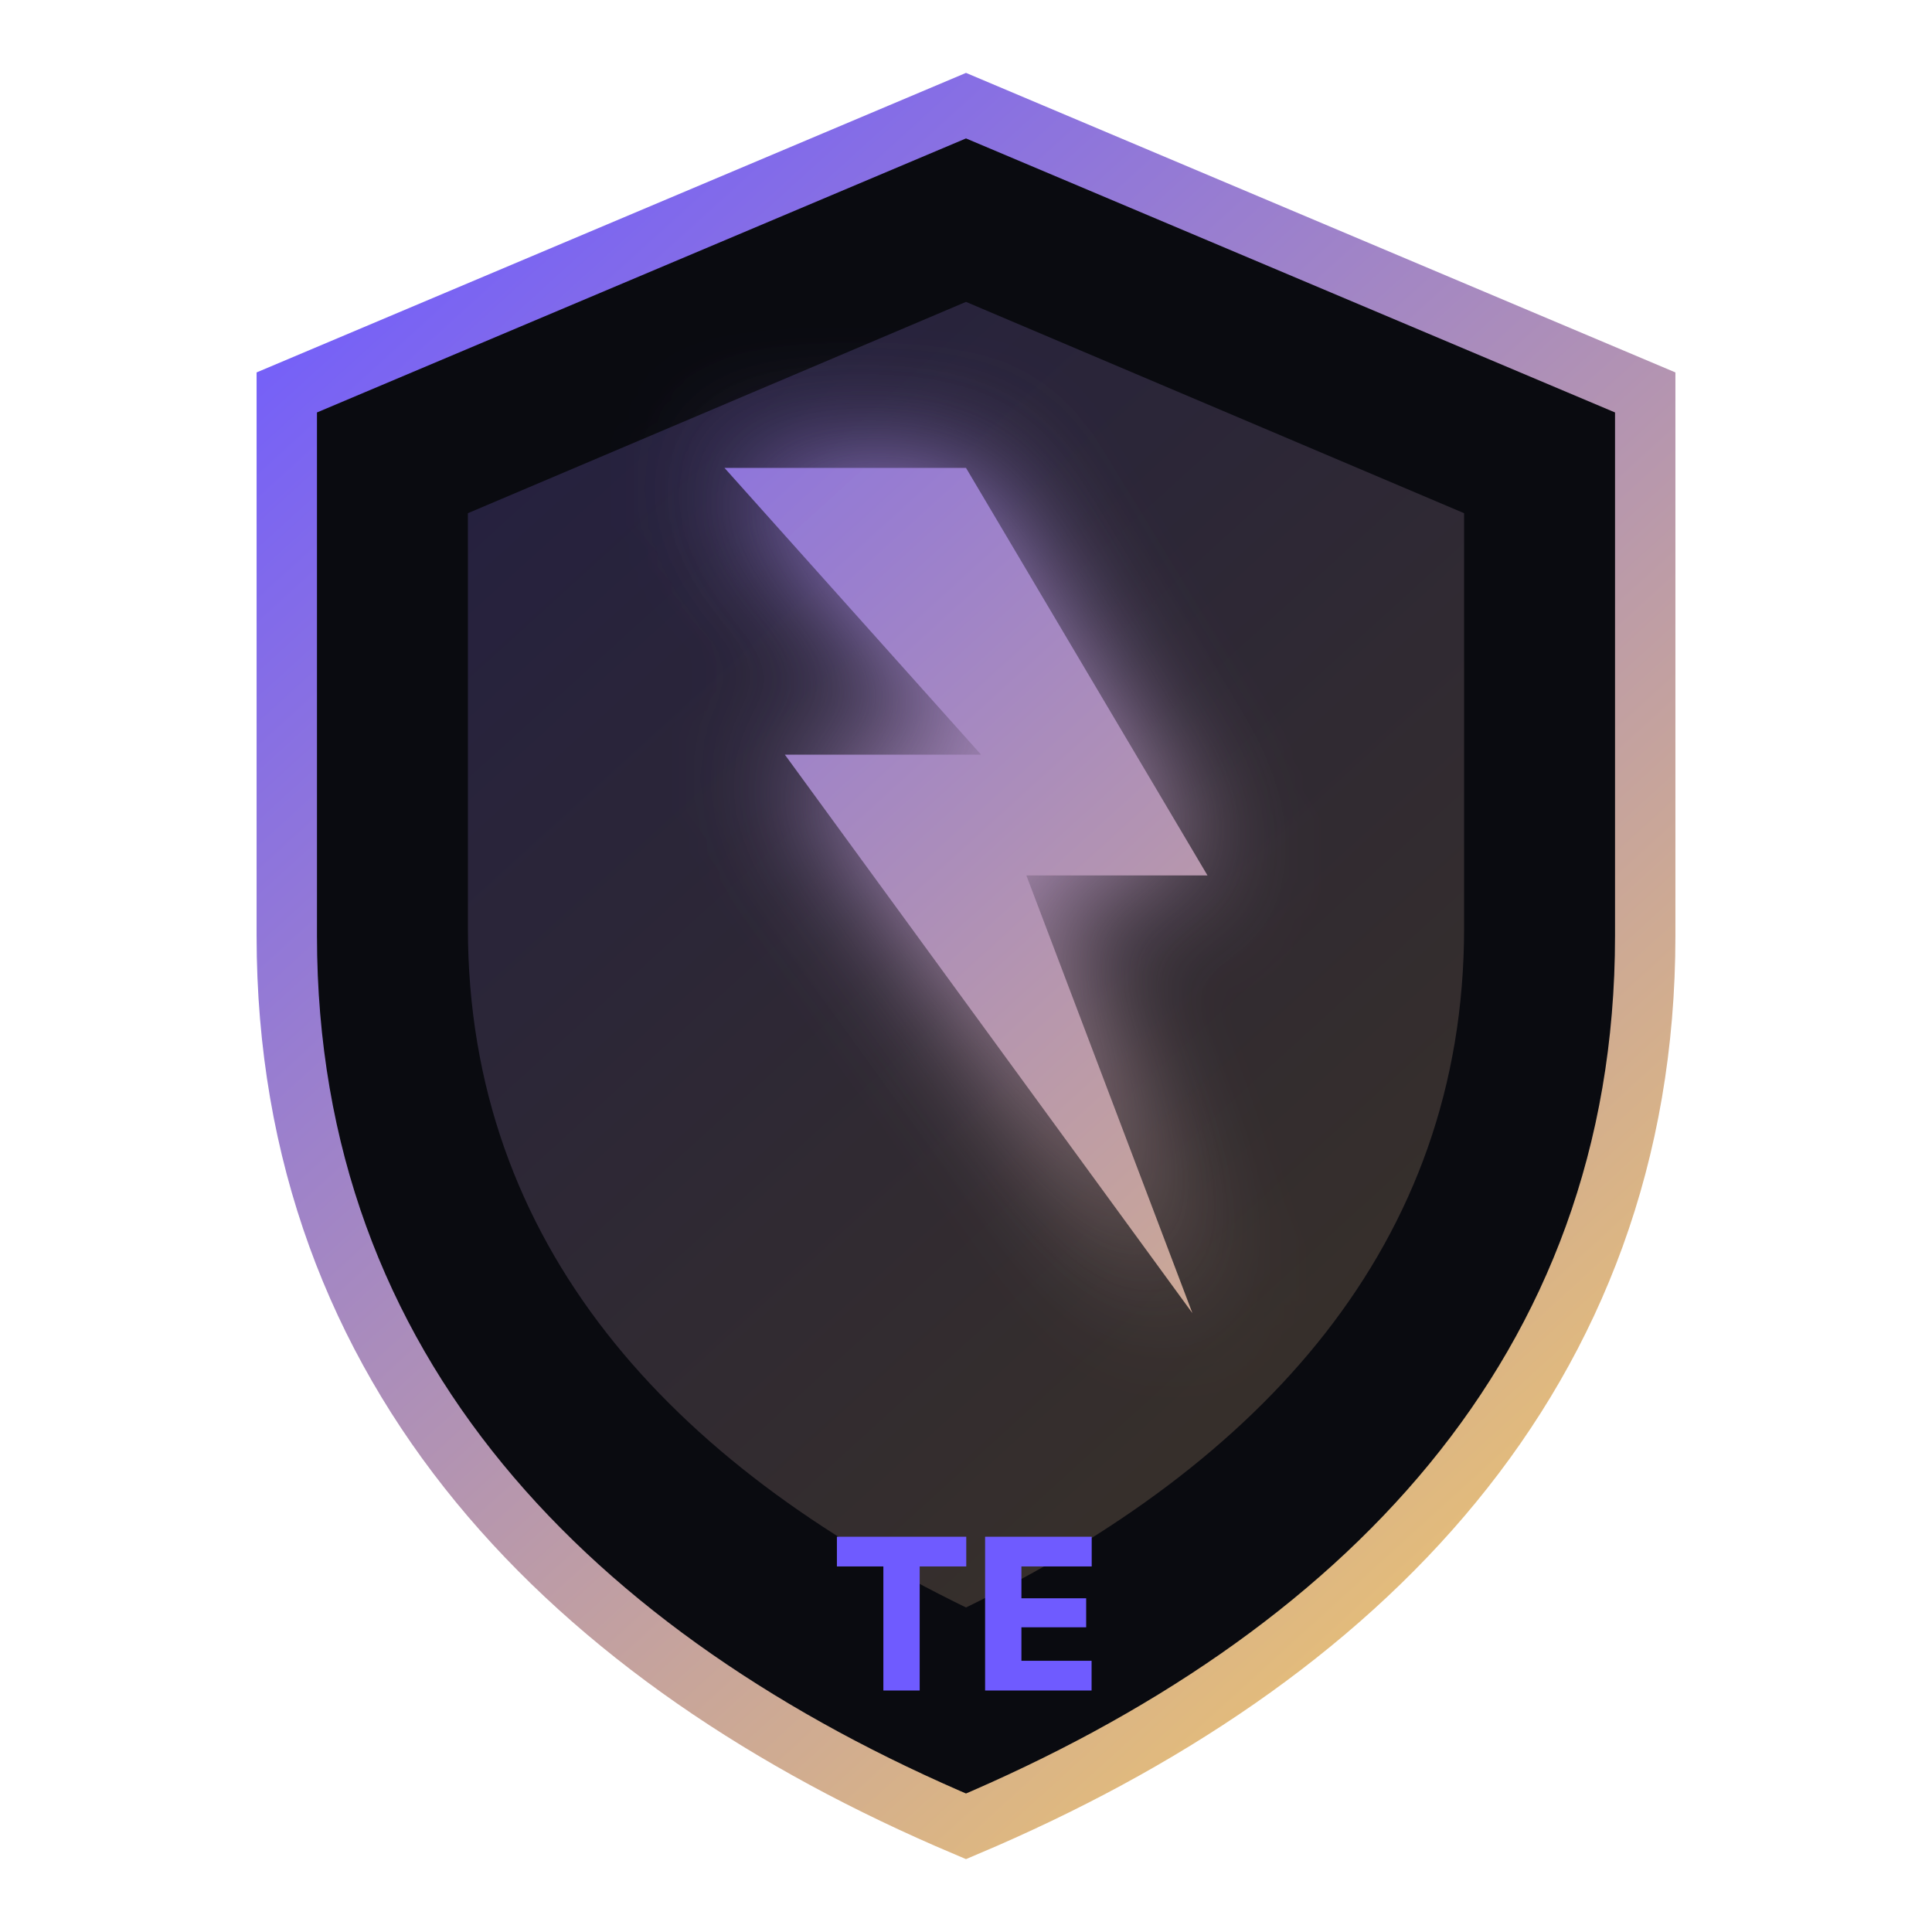
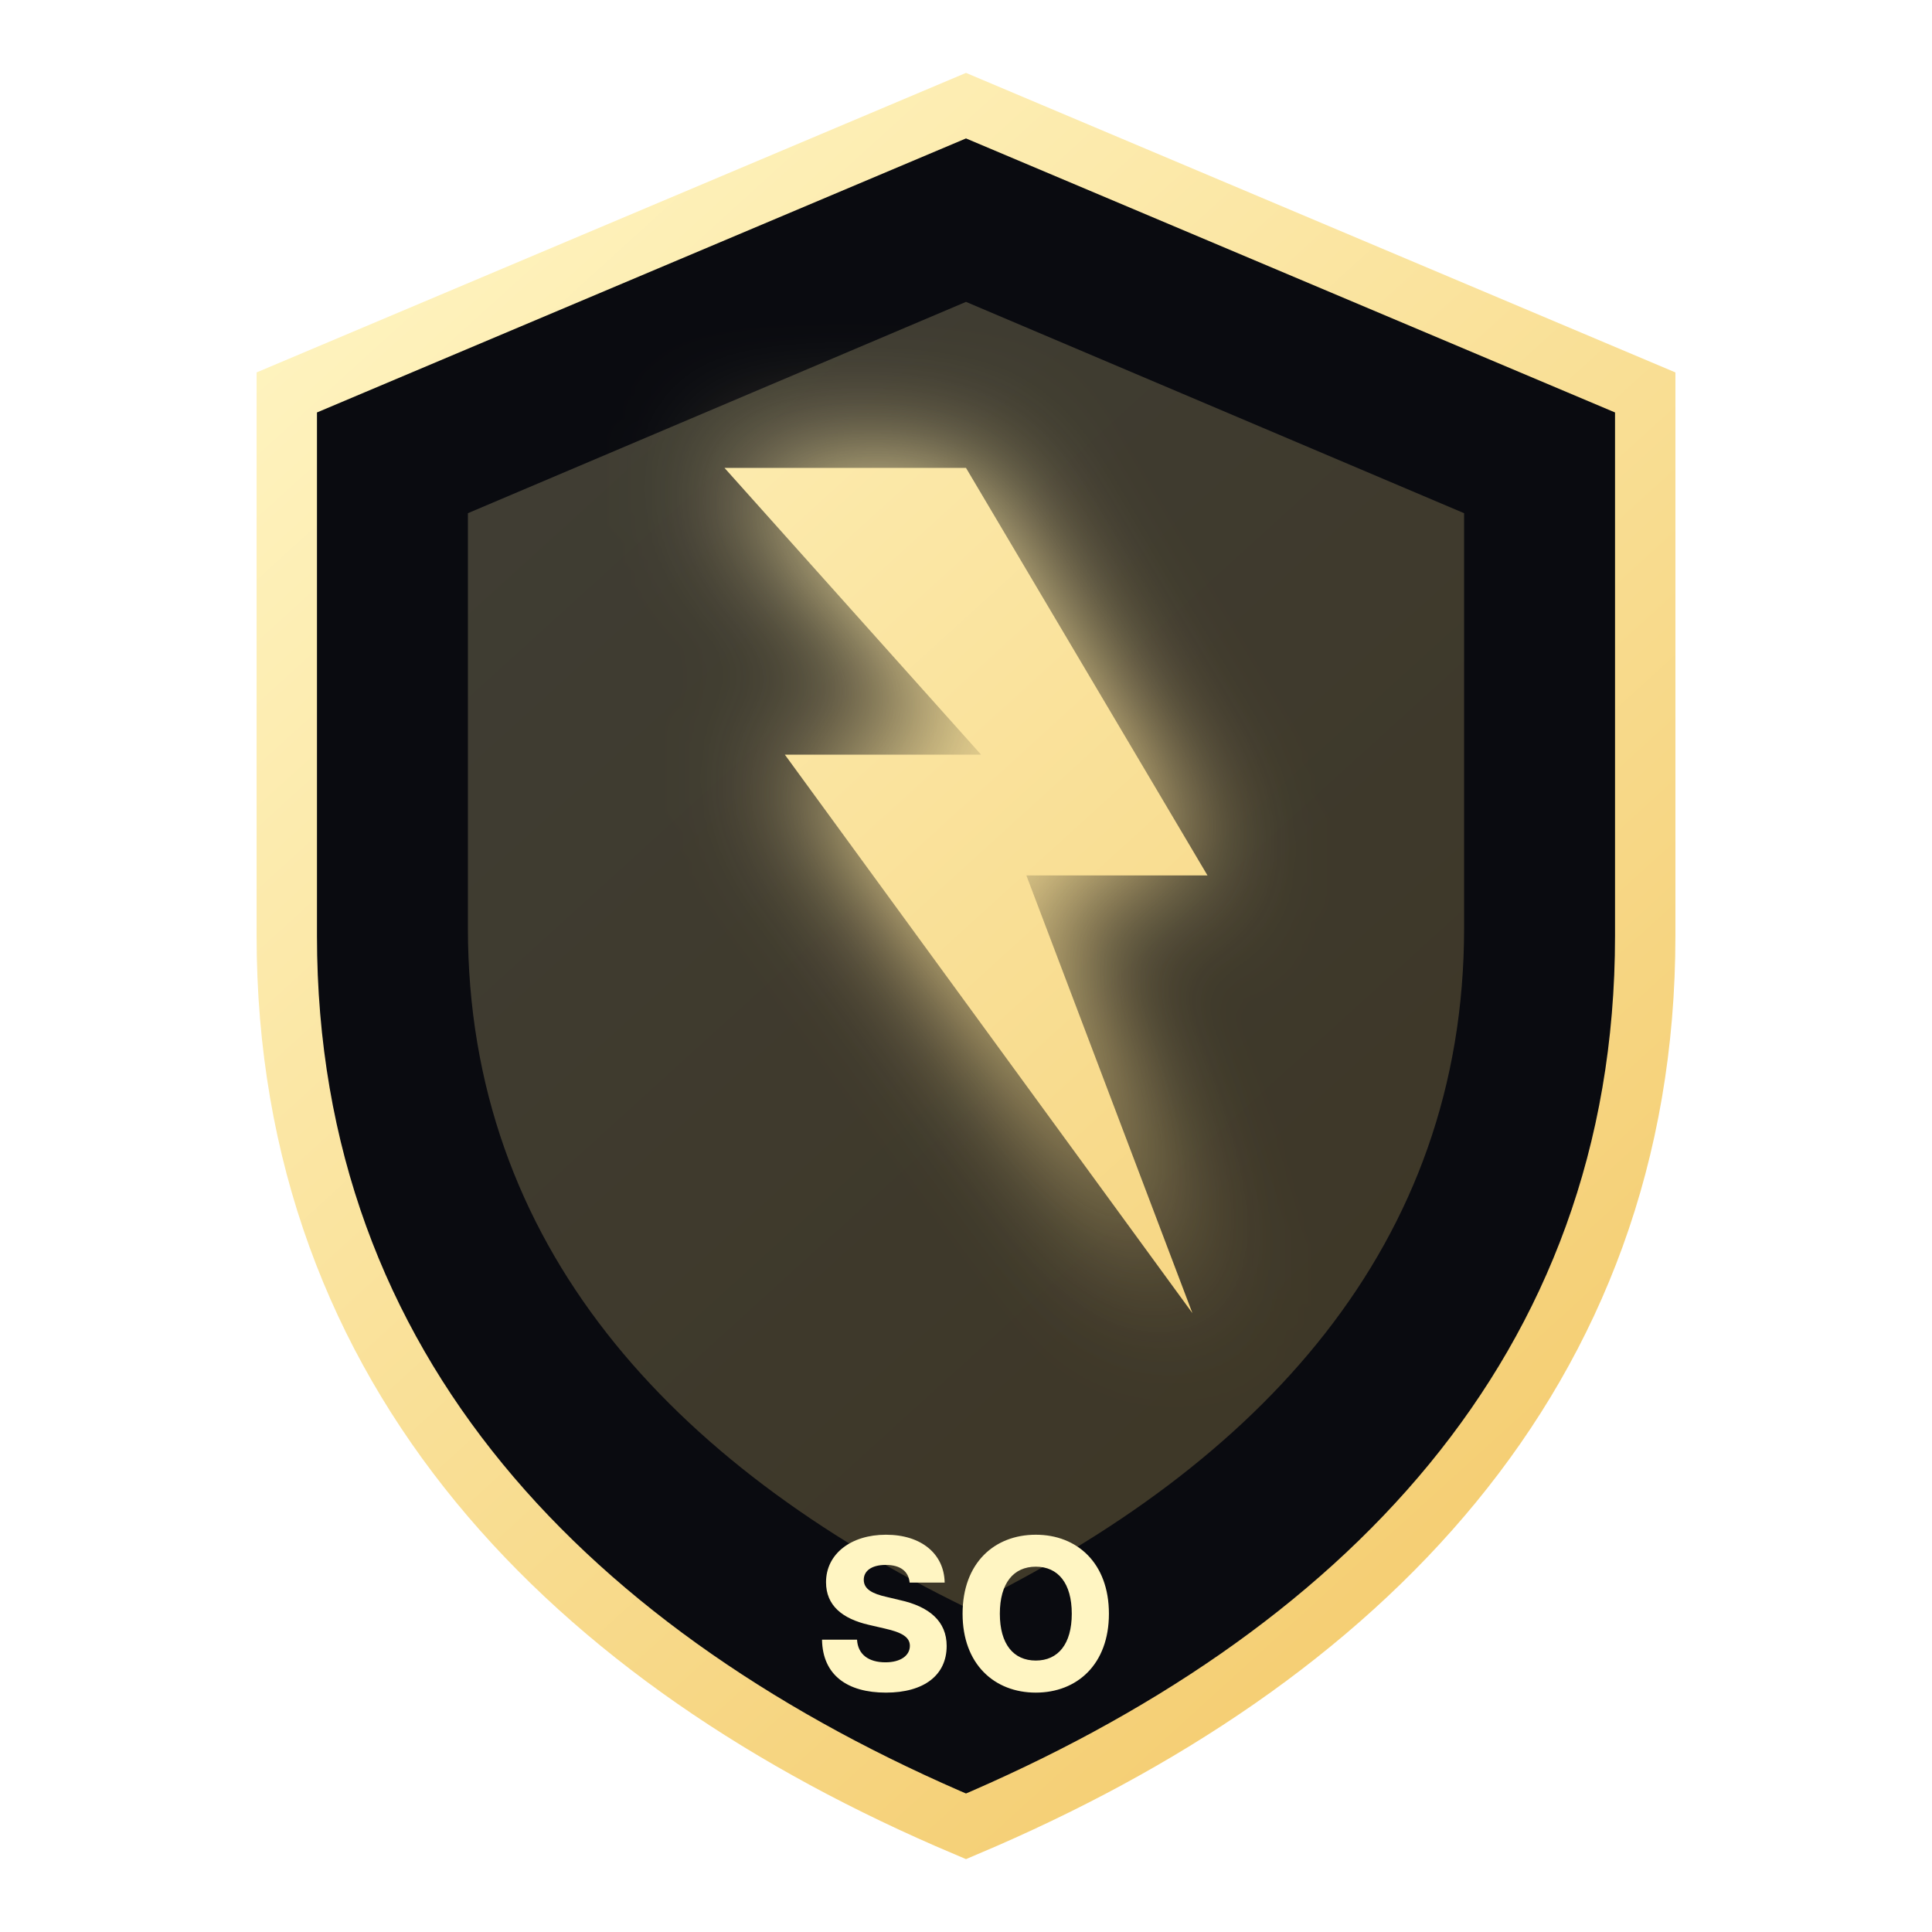
- <svg xmlns="http://www.w3.org/2000/svg" viewBox="0 0 256 256" role="img" aria-label="trust_elite rank emblem">
+ <svg xmlns="http://www.w3.org/2000/svg" viewBox="0 0 256 256" role="img" aria-label="sovereign rank emblem">
  <defs>
    <linearGradient id="g" x1="38" x2="218" y1="28" y2="226" gradientUnits="userSpaceOnUse">
-       <stop stop-color="#6F5BFF" />
+       <stop stop-color="#FFF5C2" />
      <stop offset="1" stop-color="#F3C969" />
    </linearGradient>
    <filter id="glow" x="-40%" y="-40%" width="180%" height="180%">
      <feGaussianBlur stdDeviation="8" result="b" />
      <feMerge>
        <feMergeNode in="b" />
        <feMergeNode in="SourceGraphic" />
      </feMerge>
    </filter>
  </defs>
  <path d="M128 14 218 52v72c0 58-38 96-90 118-52-22-90-60-90-118V52l90-38Z" fill="#0A0B10" stroke="url(#g)" stroke-width="8" />
  <path d="M128 40 194 68v55c0 42-27 71-66 90-39-19-66-48-66-90V68l66-28Z" fill="url(#g)" opacity=".22" />
  <path d="M128 62 160 116h-24l22 58-54-74h26L96 62h32Z" fill="url(#g)" filter="url(#glow)" />
-   <text x="128" y="224" text-anchor="middle" font-family="Inter, Arial, sans-serif" font-size="28" font-weight="800" fill="#6F5BFF">TE</text>
+   <text x="128" y="224" text-anchor="middle" font-family="Inter, Arial, sans-serif" font-size="28" font-weight="800" fill="#FFF5C2">SO</text>
</svg>
